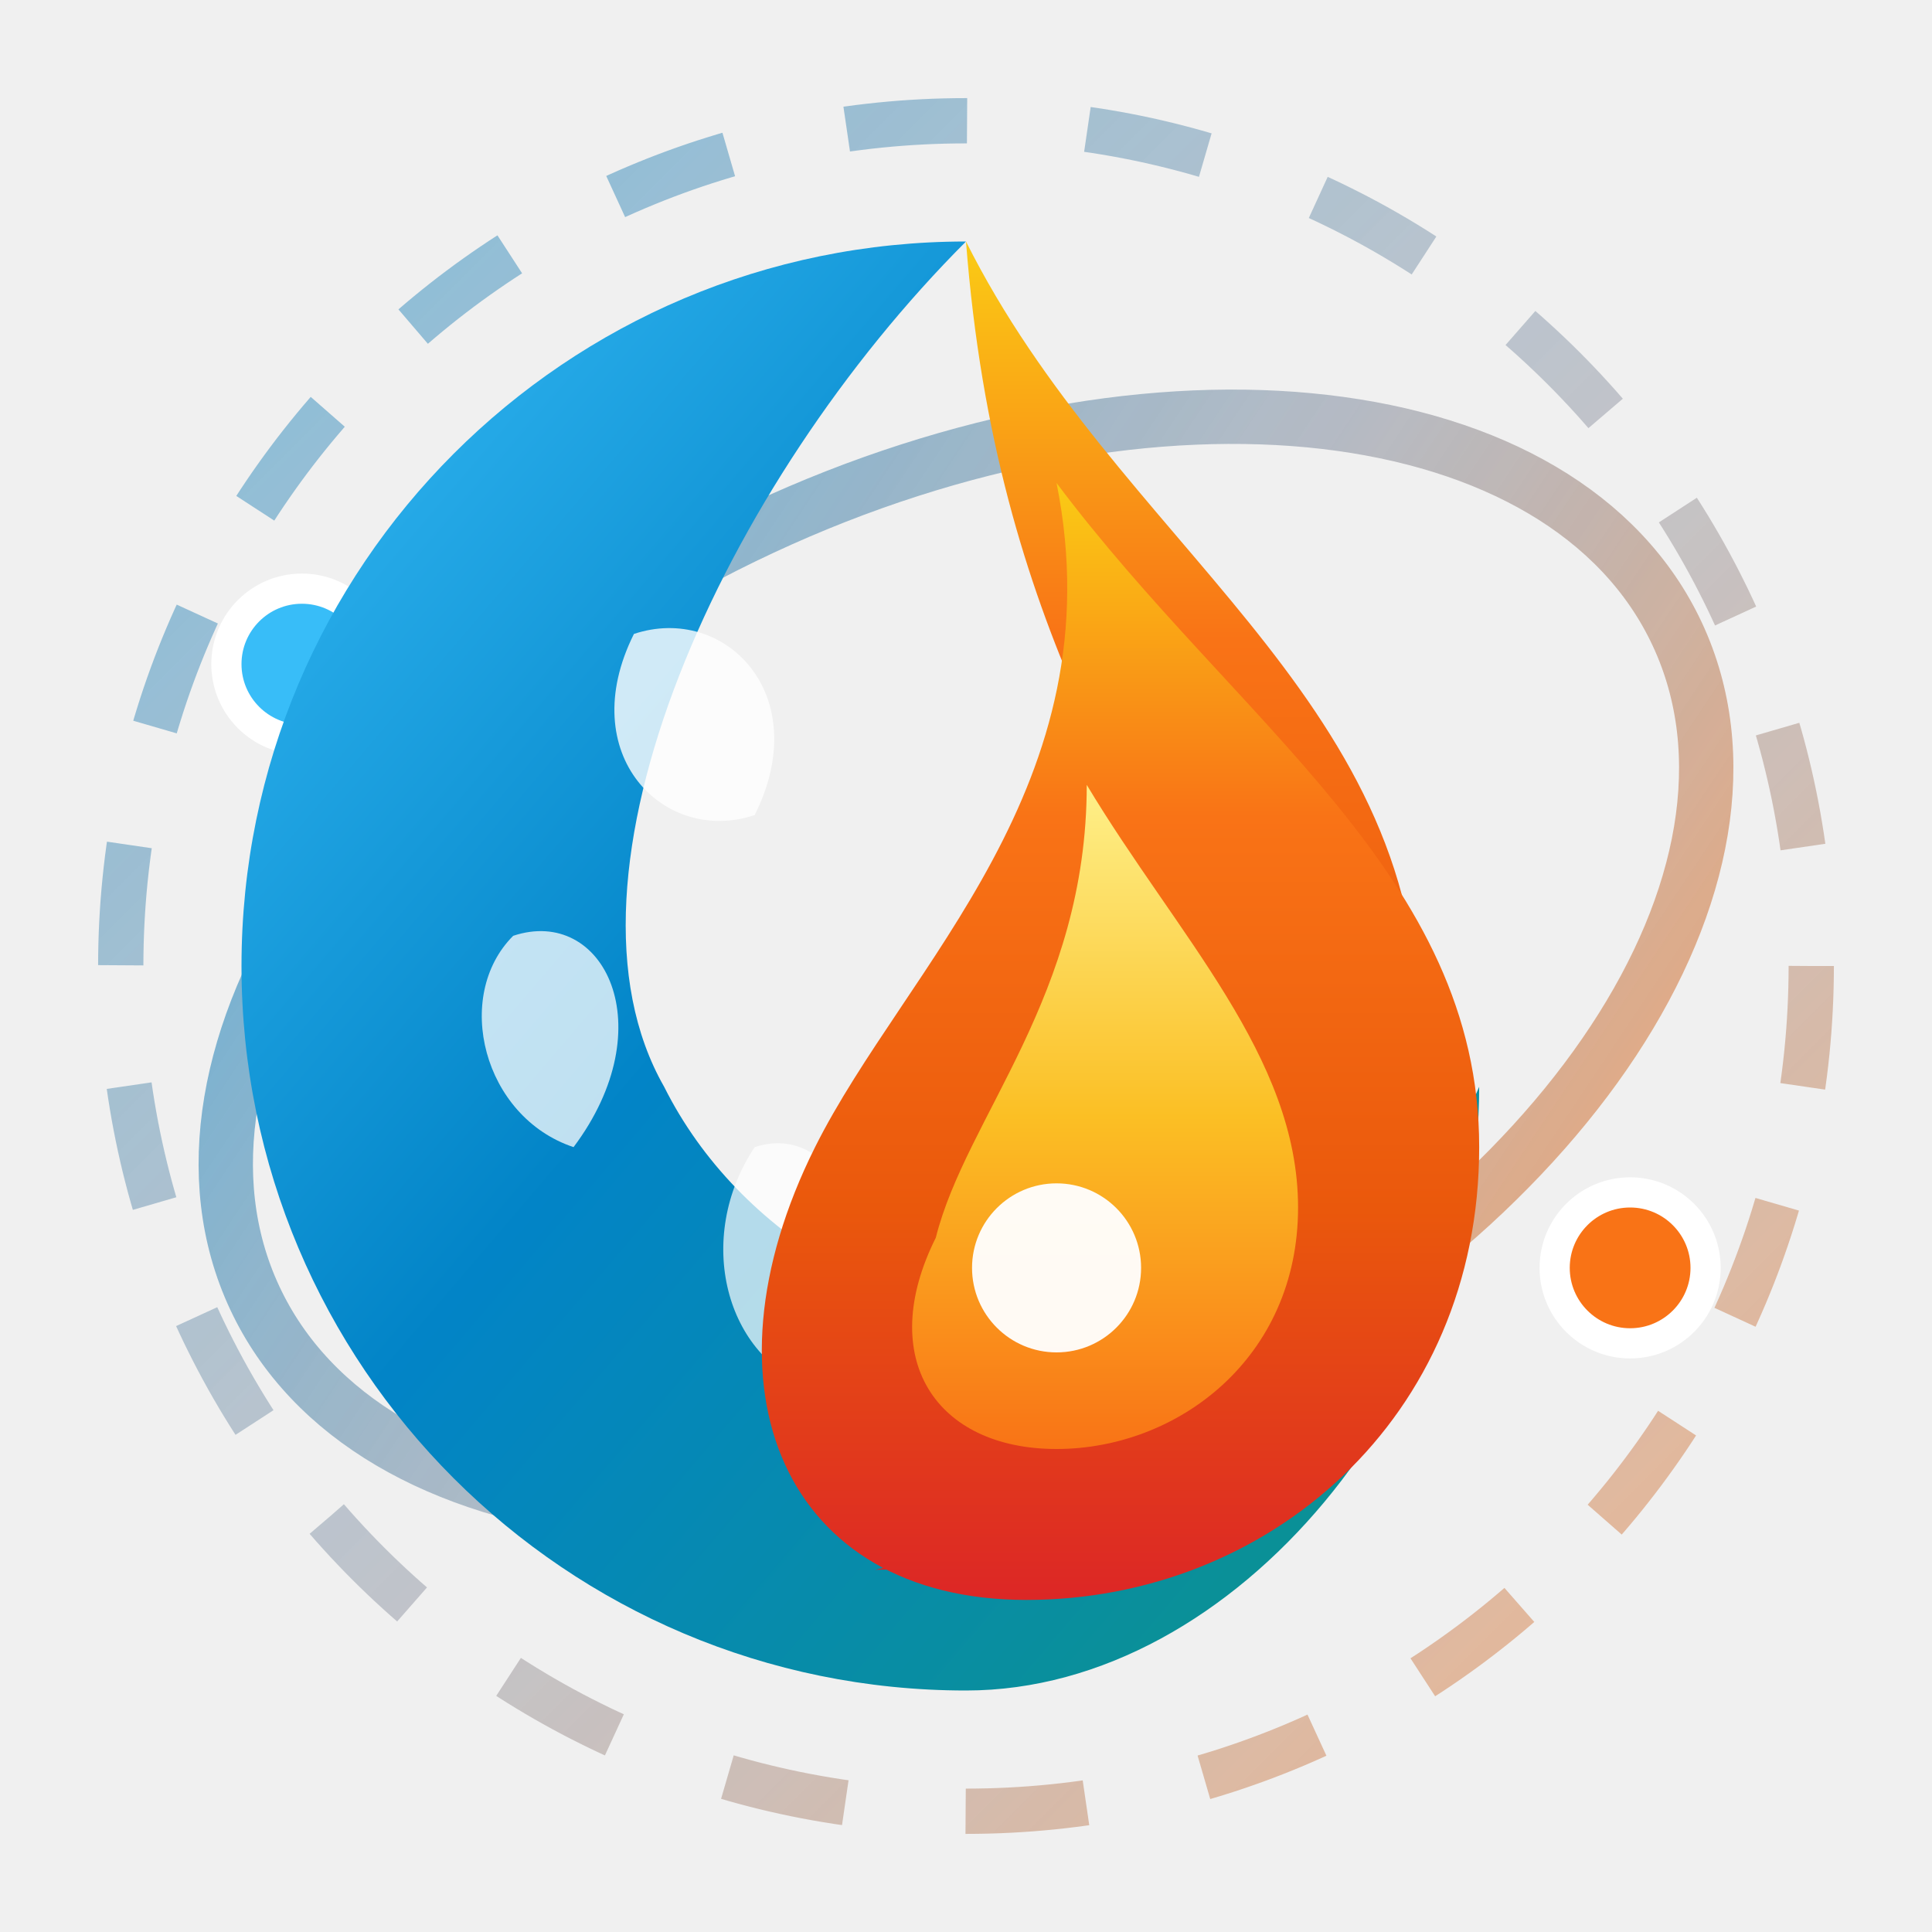
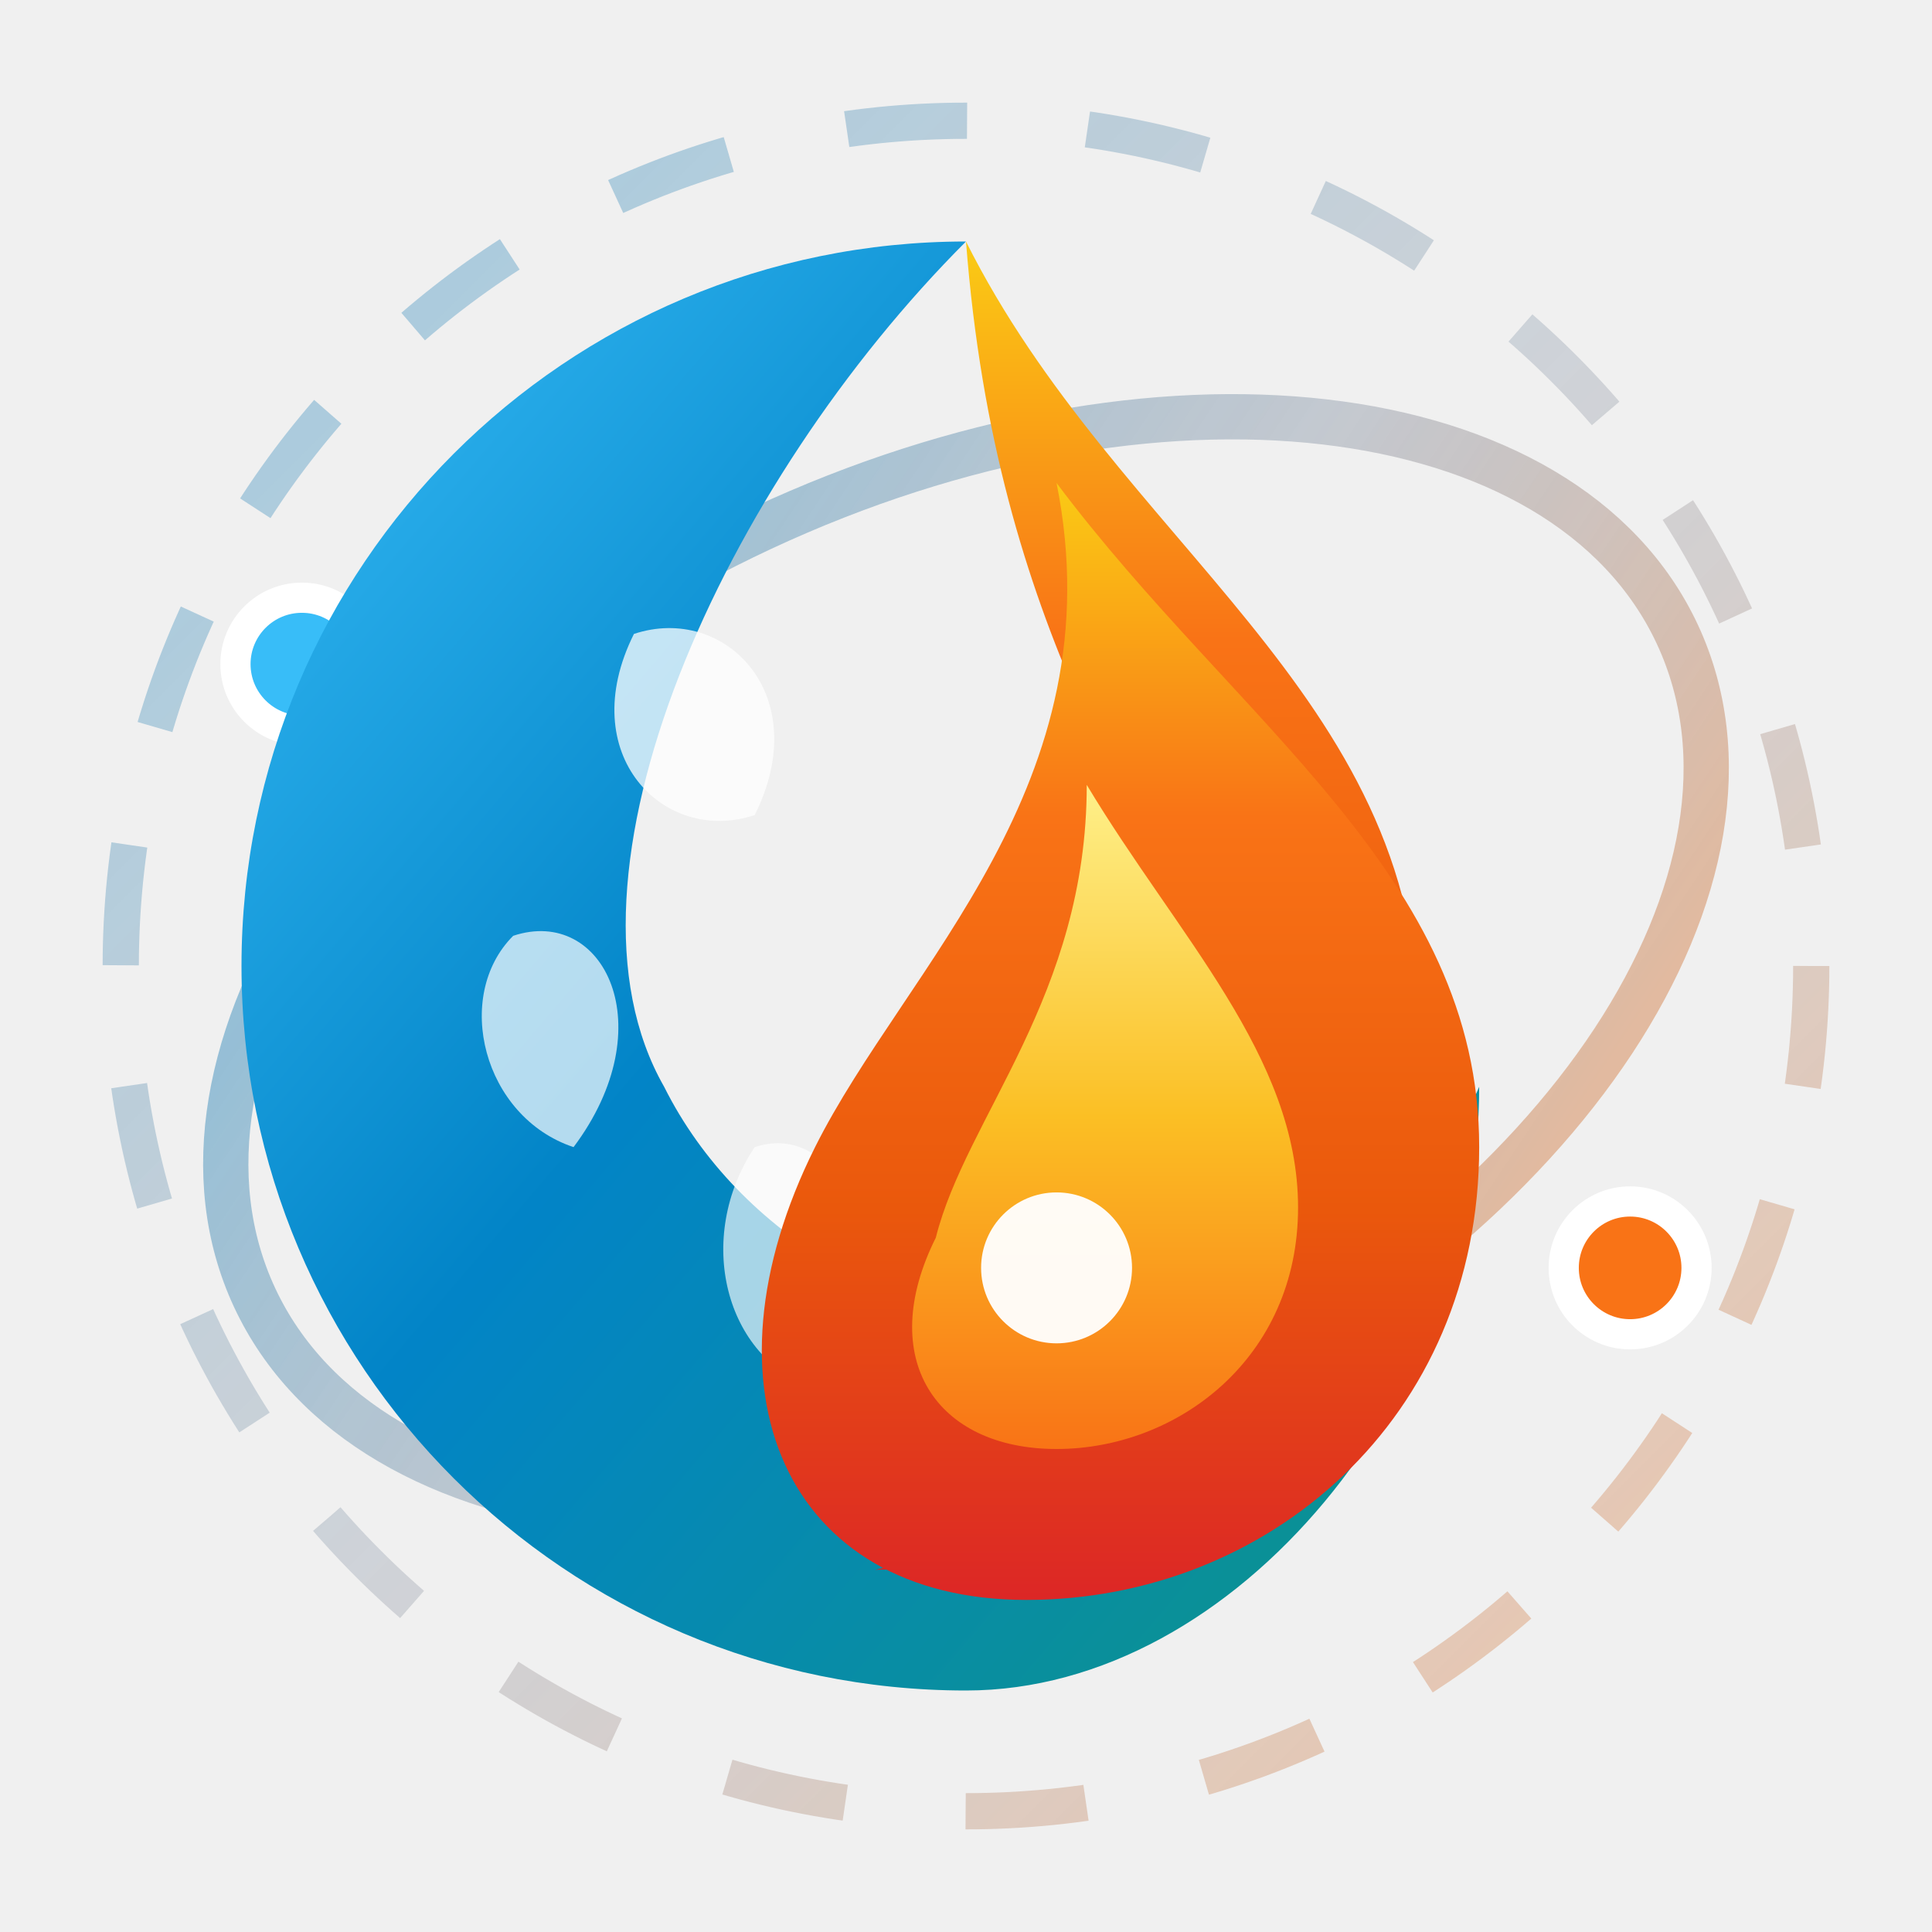
<svg xmlns="http://www.w3.org/2000/svg" viewBox="0 0 64 64" width="64" height="64" fill="none">
  <defs>
    <linearGradient id="earthGrad" x1="0%" y1="0%" x2="100%" y2="100%">
      <stop offset="0%" stop-color="#38bdf8" />
      <stop offset="45%" stop-color="#0284c7" />
      <stop offset="100%" stop-color="#0d9488" />
    </linearGradient>
    <linearGradient id="flameGrad" x1="0%" y1="100%" x2="0%" y2="0%">
      <stop offset="0%" stop-color="#dc2626" />
      <stop offset="35%" stop-color="#ea580c" />
      <stop offset="70%" stop-color="#f97316" />
      <stop offset="100%" stop-color="#facc15" />
    </linearGradient>
    <linearGradient id="coreGrad" x1="0%" y1="100%" x2="0%" y2="0%">
      <stop offset="0%" stop-color="#f97316" />
      <stop offset="50%" stop-color="#fbbf24" />
      <stop offset="100%" stop-color="#fef08a" />
    </linearGradient>
    <linearGradient id="orbitRingGrad" x1="0%" y1="0%" x2="100%" y2="100%">
-       <stop offset="0%" stop-color="#0284c7" stop-opacity="0.7" />
-       <stop offset="50%" stop-color="#64748b" stop-opacity="0.5" />
-       <stop offset="100%" stop-color="#f97316" stop-opacity="0.7" />
+       <stop offset="0%" stop-color="#0284c7" stop-opacity="0.6" />
+       <stop offset="50%" stop-color="#64748b" stop-opacity="0.4" />
+       <stop offset="100%" stop-color="#f97316" stop-opacity="0.6" />
    </linearGradient>
  </defs>
-   <circle cx="32" cy="32" r="28" stroke="url(#orbitRingGrad)" stroke-width="1.5" stroke-dasharray="4 4" opacity="0.7" />
-   <ellipse cx="32" cy="32" rx="26" ry="16" stroke="url(#orbitRingGrad)" stroke-width="1.8" transform="rotate(-25 32 32)" opacity="0.85" />
-   <circle cx="10" cy="22" r="2.5" fill="#38bdf8" stroke="#ffffff" stroke-width="1" />
-   <circle cx="54" cy="42" r="2.5" fill="#f97316" stroke="#ffffff" stroke-width="1" />
+   <circle cx="32" cy="32" r="28" stroke="url(#orbitRingGrad)" stroke-width="1.2" stroke-dasharray="4 4" opacity="0.6" />
+   <ellipse cx="32" cy="32" rx="26" ry="16" stroke="url(#orbitRingGrad)" stroke-width="1.5" transform="rotate(-25 32 32)" opacity="0.8" />
+   <circle cx="10" cy="22" r="2.2" fill="#38bdf8" stroke="#ffffff" stroke-width="1" />
+   <circle cx="54" cy="42" r="2.2" fill="#f97316" stroke="#ffffff" stroke-width="1" />
  <path d="M 32 8 A 24 24 0 0 0 32 56 C 41 56 49 46 49 36 C 44 48 27 46 22 36 C 18 29 24 16 32 8 Z" fill="url(#earthGrad)" />
-   <path d="M 21 21 C 24 20 27 23 25 27 C 22 28 19 25 21 21 Z" fill="#ffffff" fill-opacity="0.8" />
-   <path d="M 17 31 C 20 30 22 34 19 38 C 16 37 15 33 17 31 Z" fill="#ffffff" fill-opacity="0.75" />
-   <path d="M 25 38 C 28 37 30 42 27 46 C 24 45 23 41 25 38 Z" fill="#ffffff" fill-opacity="0.7" />
+   <path d="M 21 21 C 24 20 27 23 25 27 C 22 28 19 25 21 21 Z" fill="#ffffff" fill-opacity="0.75" />
+   <path d="M 17 31 C 20 30 22 34 19 38 C 16 37 15 33 17 31 Z" fill="#ffffff" fill-opacity="0.7" />
+   <path d="M 25 38 C 28 37 30 42 27 46 C 24 45 23 41 25 38 Z" fill="#ffffff" fill-opacity="0.65" />
  <path d="M 32 8 C 37 18 47 23 47 34 C 47 45 38 52 29 52 C 38 50 43 43 41 34 C 38 27 33 21 32 8 Z" fill="url(#flameGrad)" />
  <path d="M 35 16 C 41 24 49 29 49 38 C 49 47 42 53 34 53 C 26 53 23 46 27 38 C 30 32 37 26 35 16 Z" fill="url(#flameGrad)" />
  <path d="M 36 26 C 39 31 43 35 43 40 C 43 45 39 48 35 48 C 31 48 29 45 31 41 C 32 37 36 33 36 26 Z" fill="url(#coreGrad)" />
-   <circle cx="35" cy="42" r="2.8" fill="#ffffff" fill-opacity="0.95" />
+   <circle cx="35" cy="42" r="2.5" fill="#ffffff" fill-opacity="0.95" />
</svg>
